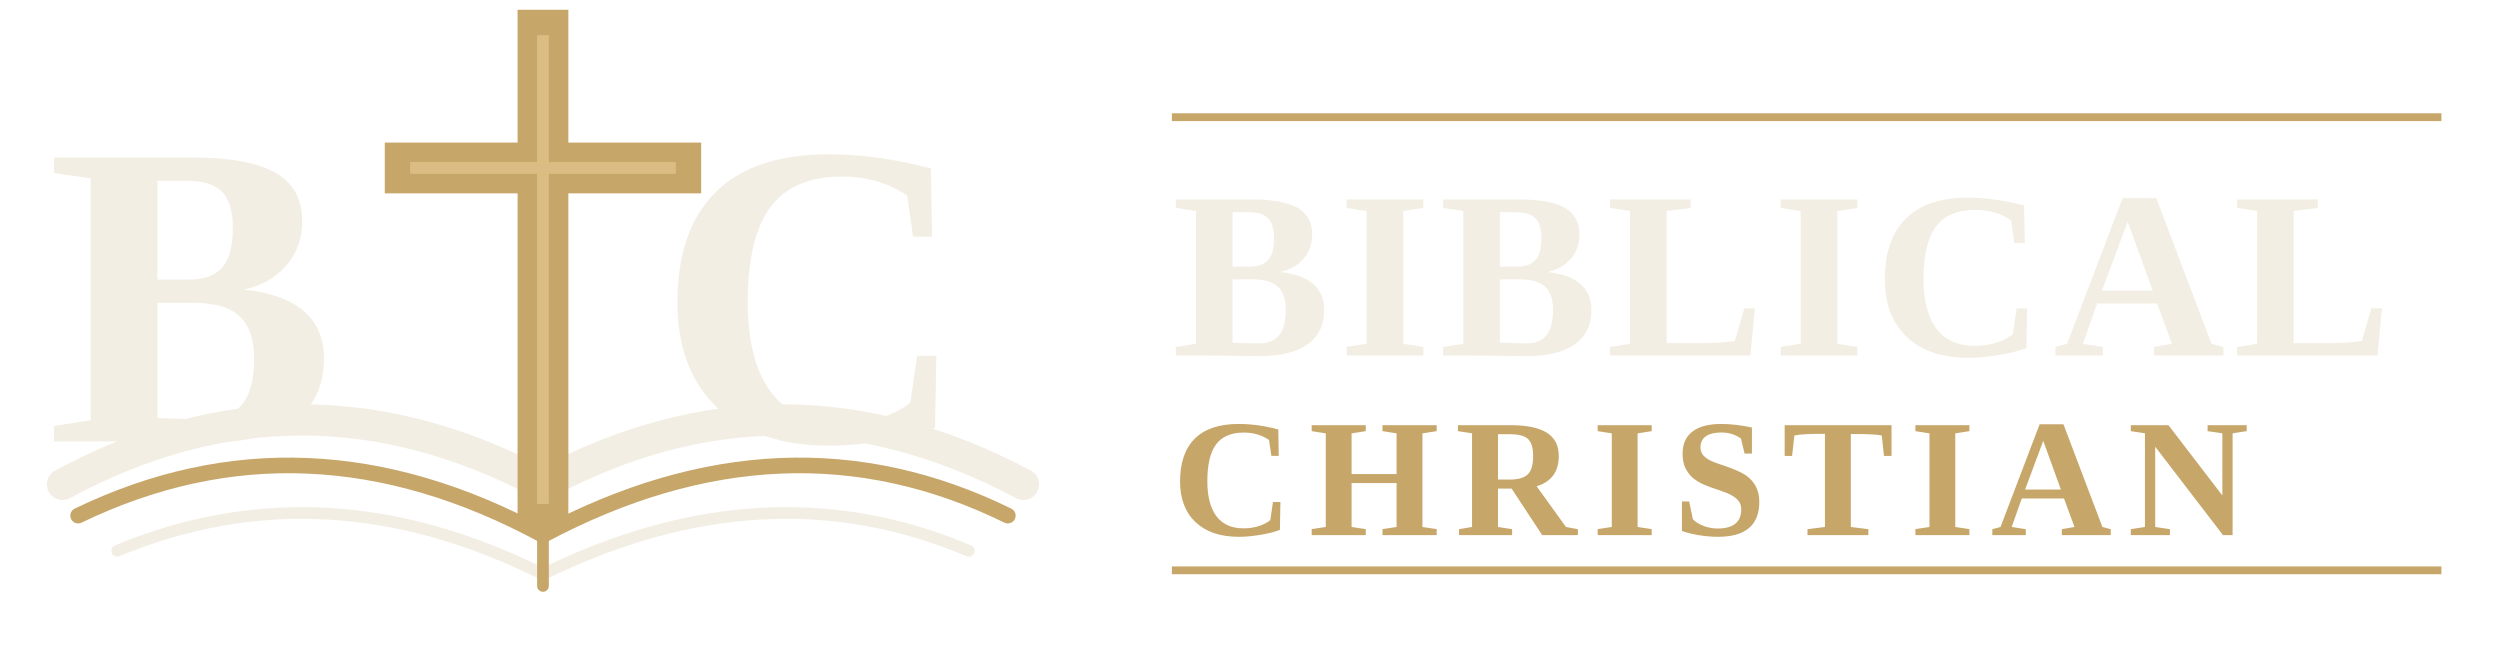
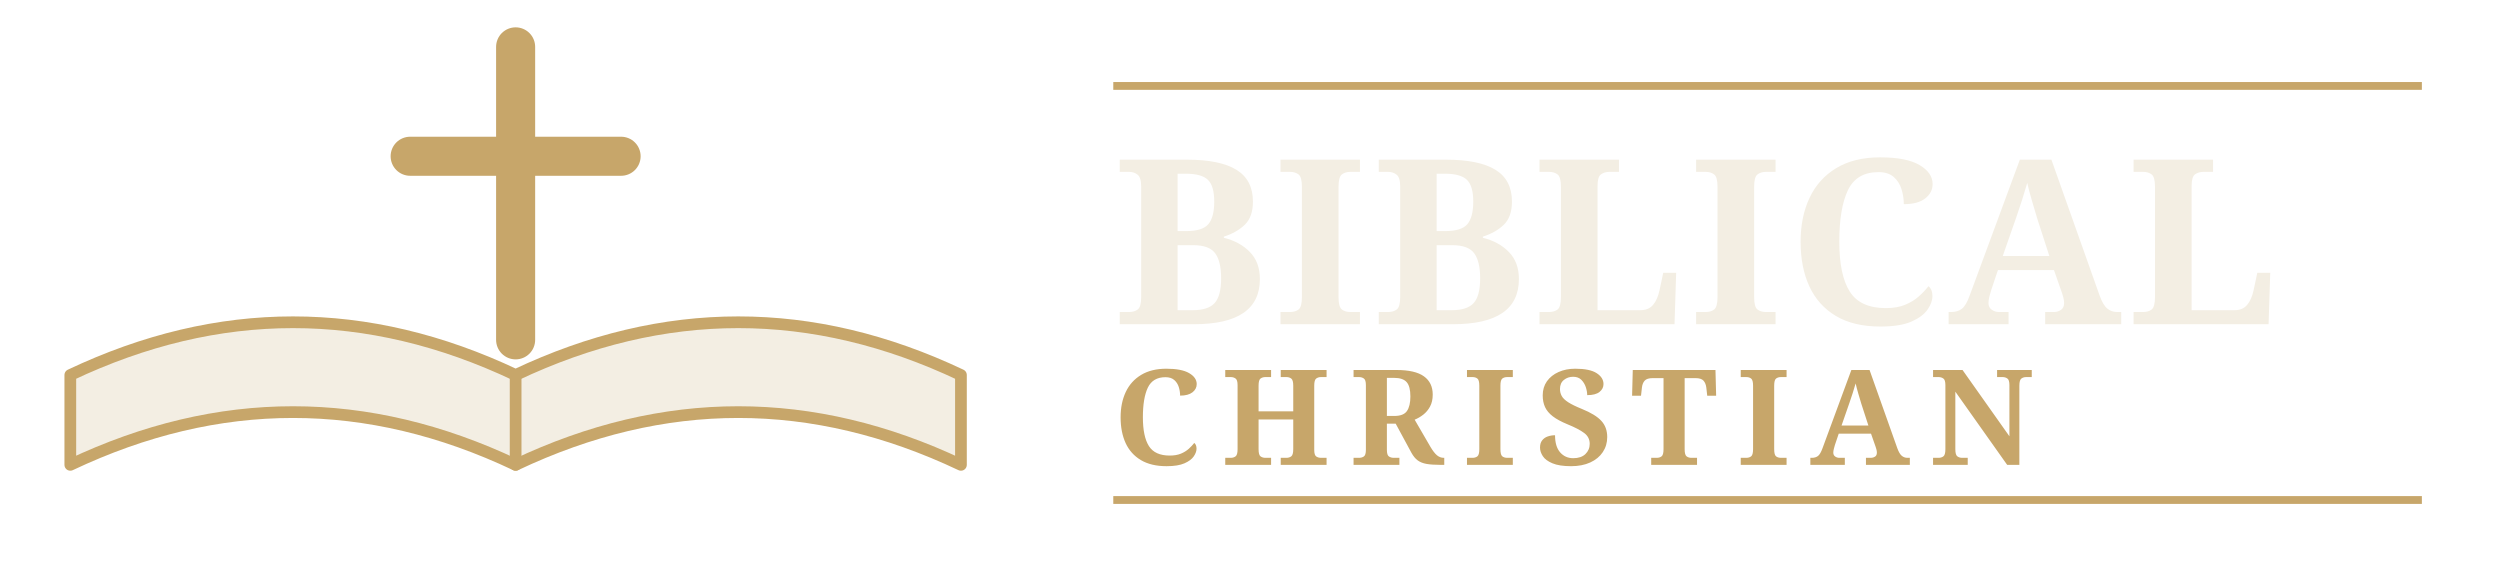
- <svg xmlns="http://www.w3.org/2000/svg" viewBox="0 0 640 170" role="img" aria-labelledby="title desc">
-   <g fill="none" stroke-linecap="round" stroke-linejoin="round">
-     <path d="M16 124 Q77 91 139 124 Q200 91 262 124" stroke="#f3eee3" stroke-width="8" />
-     <path d="M20 132 Q78 104 139 137 Q201 104 258 132" stroke="#c7a66a" stroke-width="4" />
-     <path d="M30 141 Q83 119 139 147 Q196 119 248 141" stroke="#f3eee3" stroke-width="3" />
-     <path d="M139 124 L139 150" stroke="#c7a66a" stroke-width="3" />
+ <svg xmlns="http://www.w3.org/2000/svg" viewBox="0 0 640 150" role="img" aria-labelledby="t d">
+   <g stroke-linecap="round" stroke-linejoin="round">
+     <path d="M18 96 Q75 69 132 96 Q189 69 246 96 L246 119 Q189 92 132 119 Q75 92 18 119 Z" fill="#f3eee3" stroke="#c7a66a" stroke-width="3" />
+     <path d="M132 96 V119" fill="none" stroke="#c7a66a" stroke-width="3" />
+     <path d="M132 12 V87 M105 40 H159" fill="none" stroke="#c7a66a" stroke-width="10" />
  </g>
-   <g font-family="Georgia, 'Times New Roman', serif" font-weight="bold" fill="#f3eee3">
-     <text x="12" y="113" font-size="111">B</text>
-     <text x="168" y="113" font-size="111">C</text>
-   </g>
-   <path d="M139 9 V129 M105 43 H173" stroke="#c7a66a" stroke-width="13" stroke-linecap="square" />
-   <path d="M139 9 V129 M105 43 H173" stroke="#e4c88e" stroke-width="3" opacity=".7" />
-   <path d="M300 30 H625 M300 146 H625" stroke="#c7a66a" stroke-width="2" />
-   <text x="300" y="91" font-family="Georgia, 'Times New Roman', serif" font-size="61" font-weight="bold" letter-spacing="2" fill="#f3eee3">BIBLICAL</text>
-   <text x="300" y="137" font-family="Georgia, 'Times New Roman', serif" font-size="43" font-weight="bold" letter-spacing="4" fill="#c7a66a">CHRISTIAN</text>
+   <path d="M285 22 H620 M285 128 H620" stroke="#c7a66a" stroke-width="2" />
+   <text x="285" y="83" font-family="Georgia,serif" font-size="59" font-weight="bold" letter-spacing="1.5" fill="#f3eee3">BIBLICAL</text>
+   <text x="285" y="119" font-family="Georgia,serif" font-size="34" font-weight="bold" letter-spacing="5" fill="#c7a66a">CHRISTIAN</text>
</svg>
